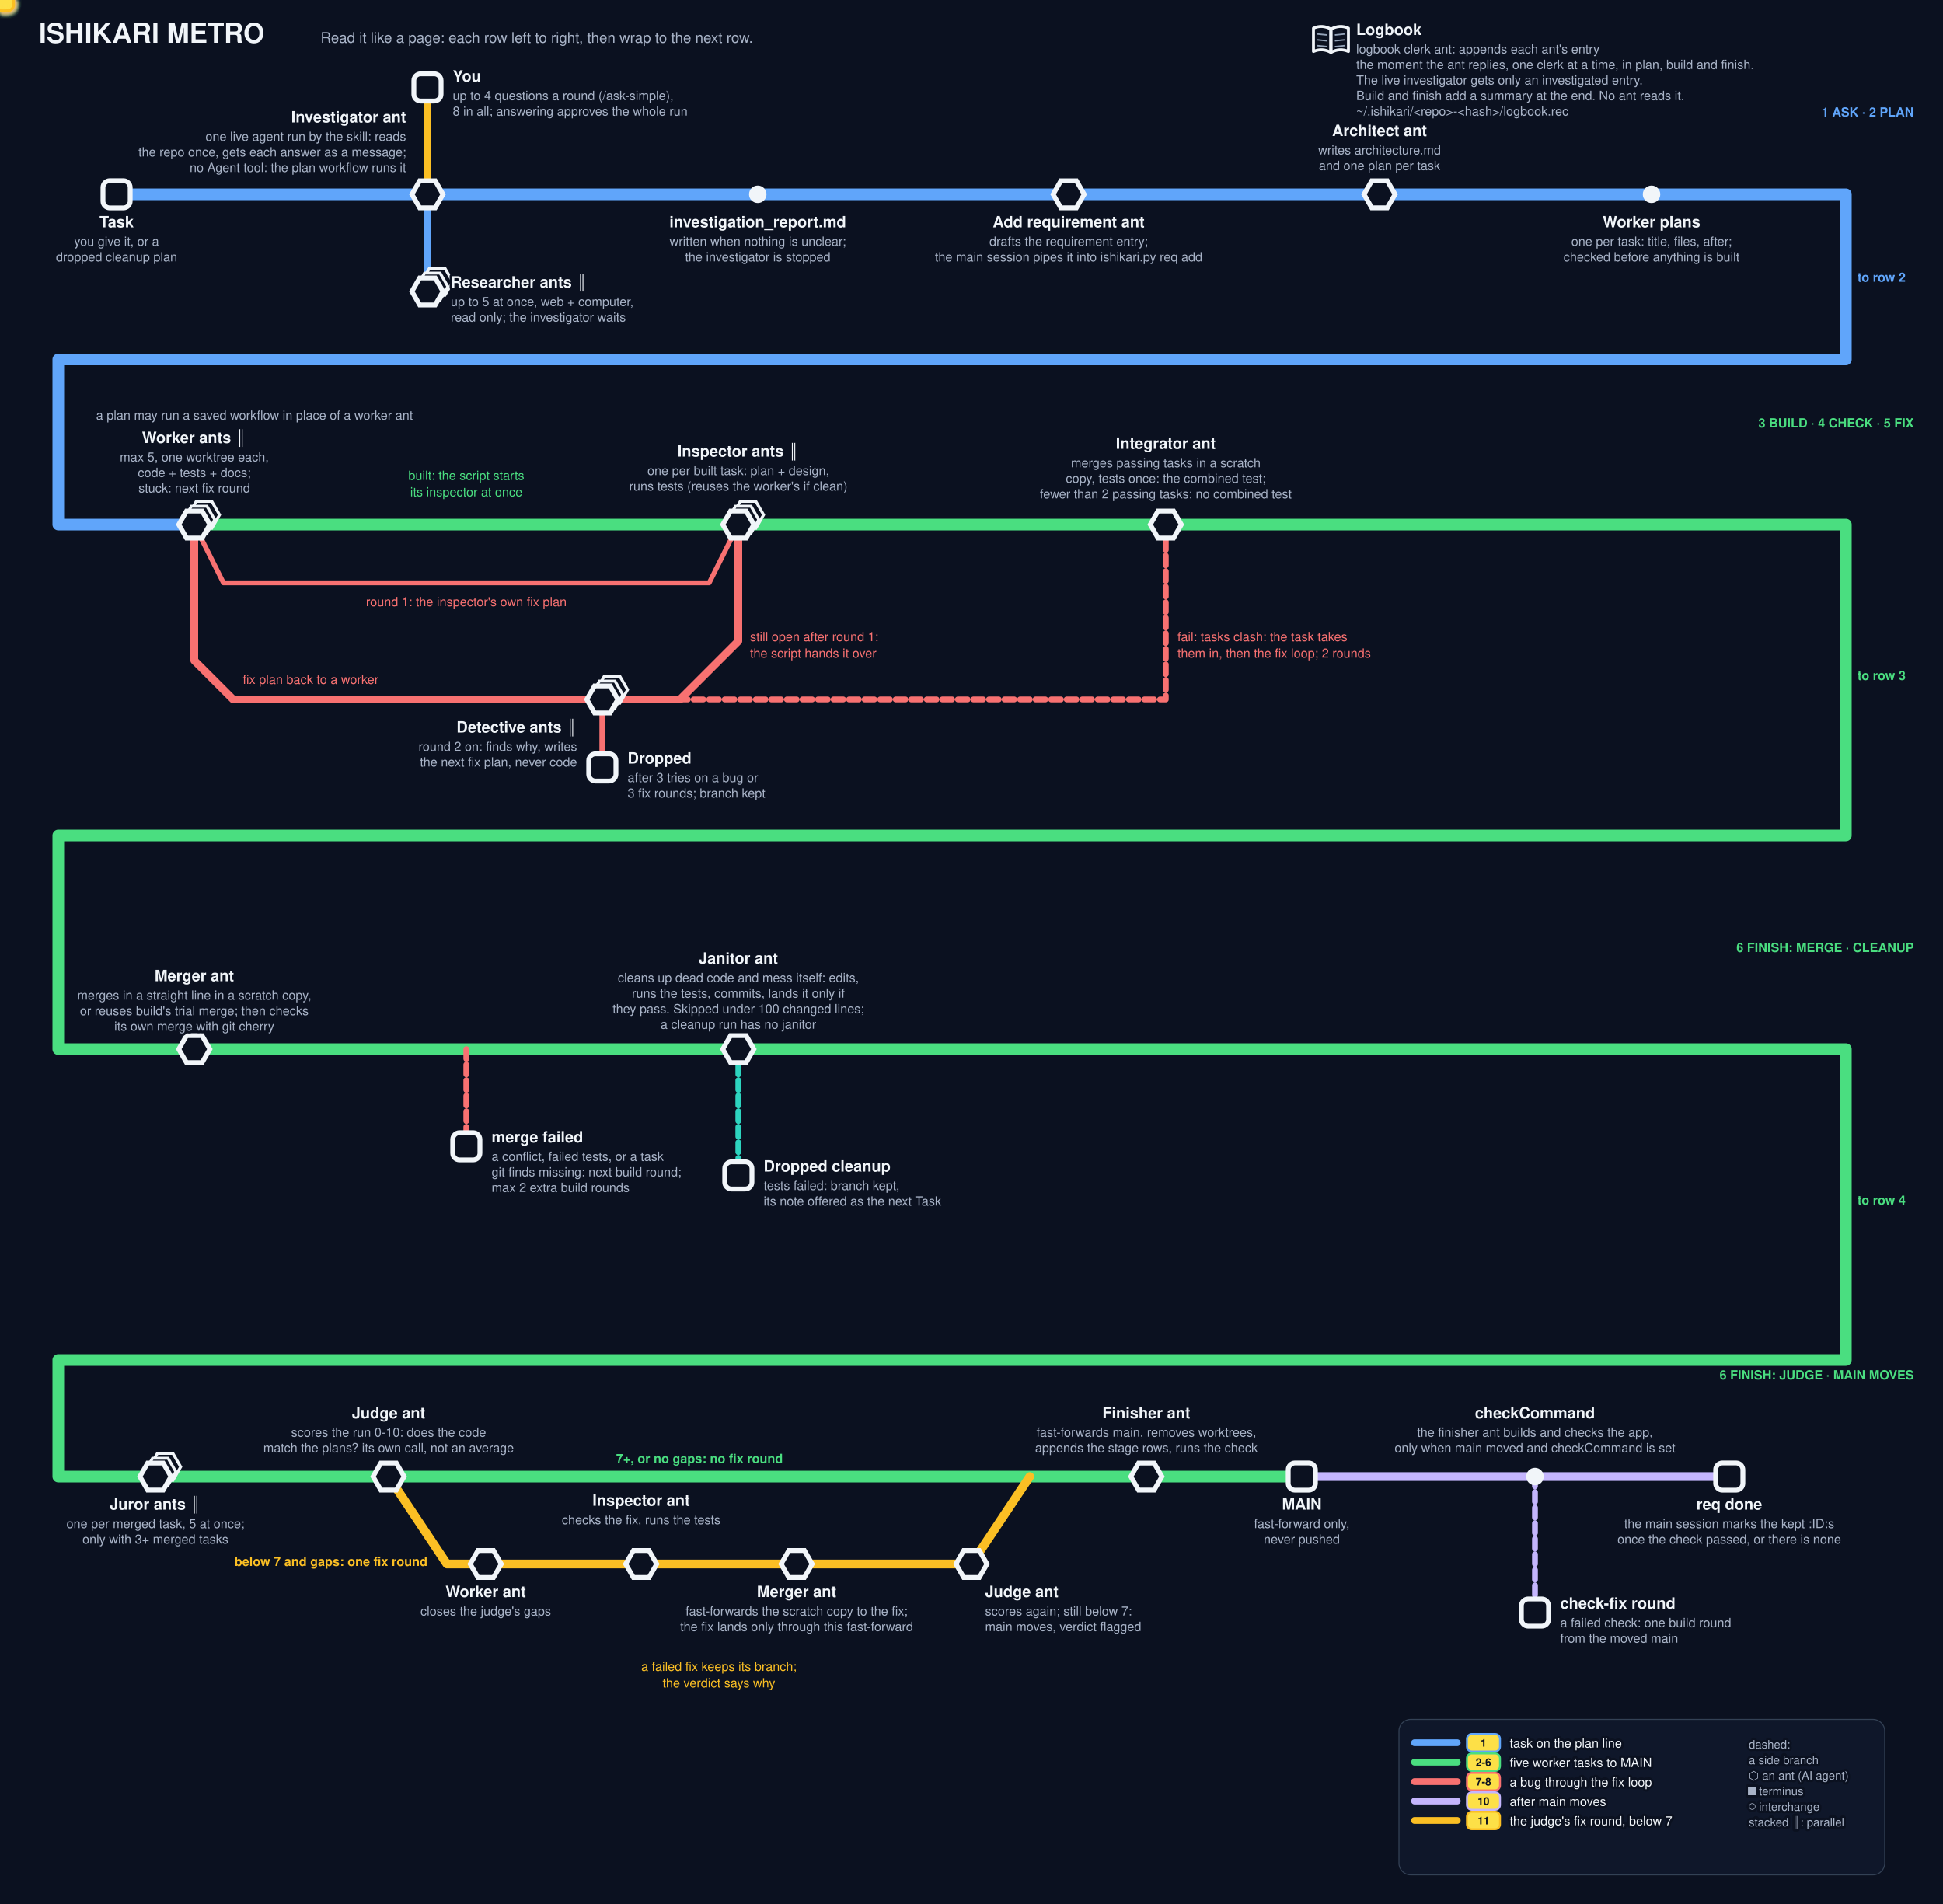
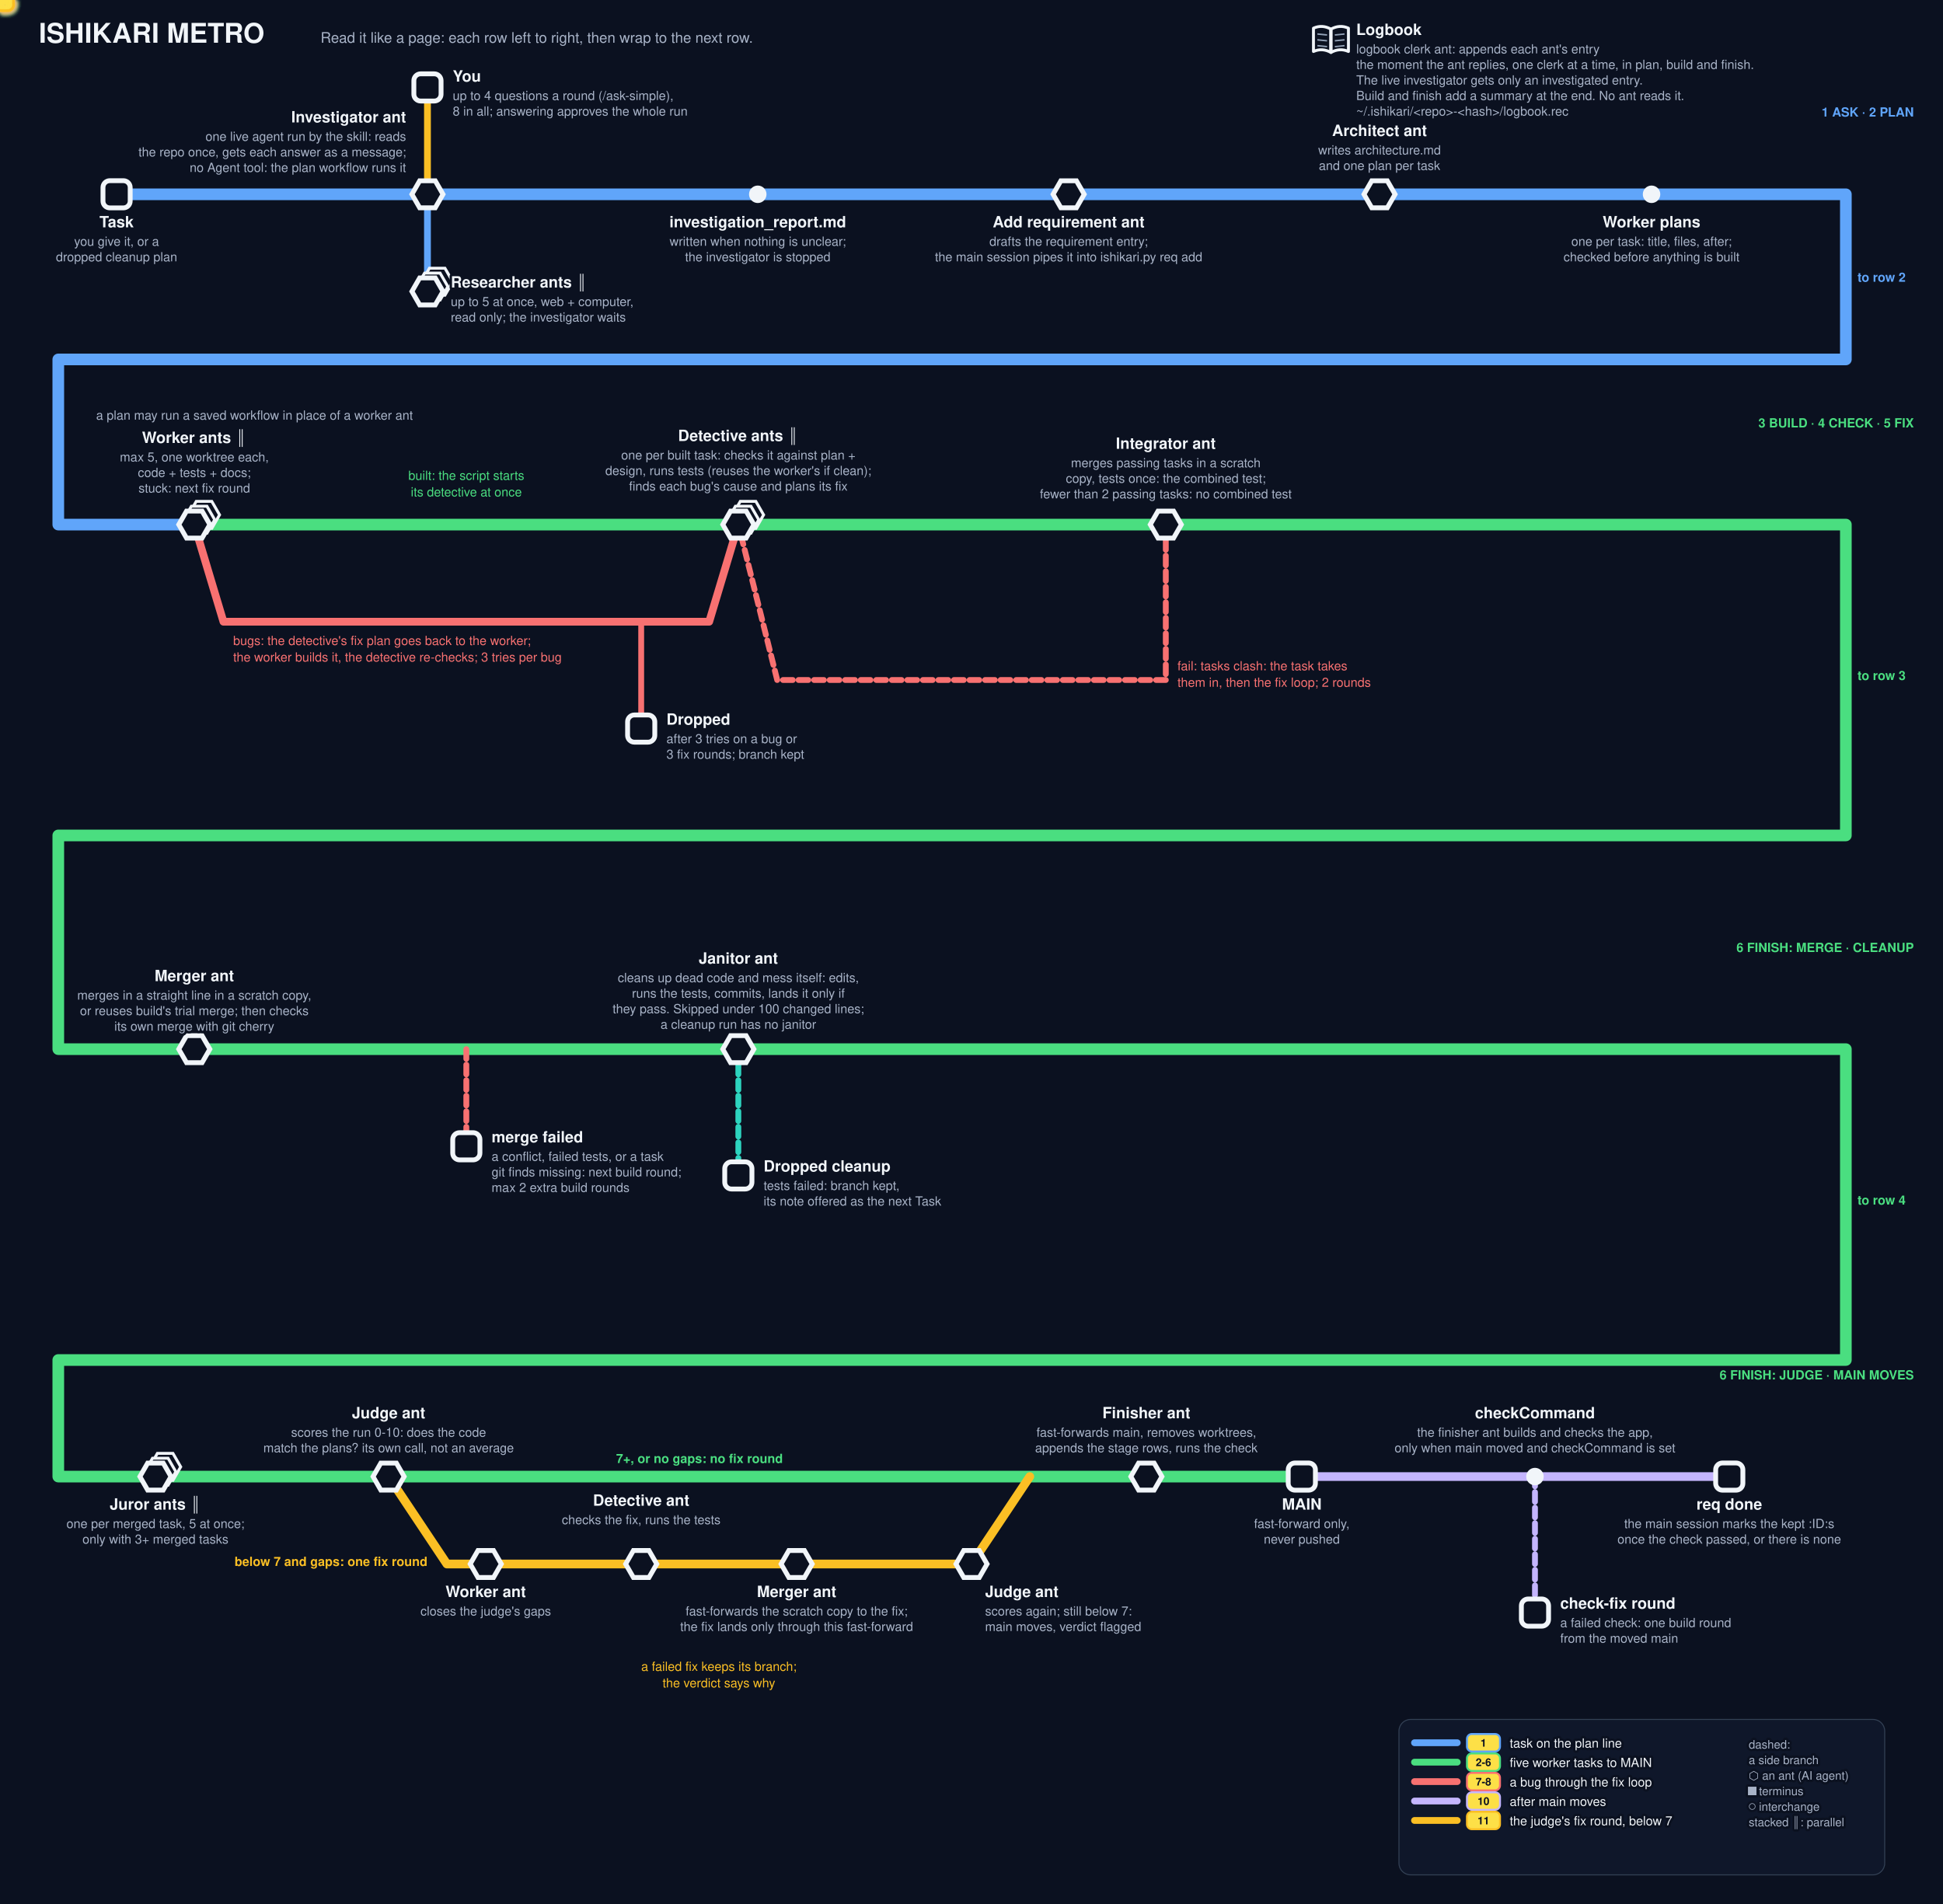
<svg xmlns="http://www.w3.org/2000/svg" viewBox="0 0 2000 1960" width="2000" height="1960" font-family="ui-sans-serif,-apple-system,Helvetica,Arial,sans-serif">
  <defs>
    <filter id="g" x="-100%" y="-100%" width="300%" height="300%">
      <feGaussianBlur stdDeviation="3" result="b" />
      <feMerge>
        <feMergeNode in="b" />
        <feMergeNode in="SourceGraphic" />
      </feMerge>
    </filter>
  </defs>
  <style>.h{paint-order:stroke;stroke:#0B1120;stroke-width:5px;stroke-linejoin:round}.flow{animation:f 1.2s linear infinite}@keyframes f{to{stroke-dashoffset:-32}}</style>
  <rect width="2000" height="1960" fill="#0B1120" />
  <text class="h" x="40" y="44" fill="#F1F5F9" font-size="28" text-anchor="start" font-weight="800">ISHIKARI METRO</text>
  <text class="h" x="330" y="44" fill="#A8B3C7" font-size="15" text-anchor="start" font-weight="400">Read it like a page: each row left to right, then wrap to the next row.</text>
  <text class="h" x="1970" y="120" fill="#60A5FA" font-size="13" text-anchor="end" font-weight="800">1 ASK  ·  2 PLAN</text>
  <text class="h" x="1970" y="440" fill="#4ADE80" font-size="13" text-anchor="end" font-weight="800">3 BUILD  ·  4 CHECK  ·  5 FIX</text>
  <text class="h" x="1970" y="980" fill="#4ADE80" font-size="13" text-anchor="end" font-weight="800">6 FINISH: MERGE  ·  CLEANUP</text>
  <text class="h" x="1970" y="1420" fill="#4ADE80" font-size="13" text-anchor="end" font-weight="800">6 FINISH: JUDGE  ·  MAIN MOVES</text>
  <path id="L-plan" d="M120,200 L1900,200 L1900,370 L60,370 L60,540 L200,540" fill="none" stroke="#60A5FA" stroke-width="12" stroke-linejoin="round" stroke-linecap="round" />
  <path id="L-ask" d="M440,200 L440,90" fill="none" stroke="#FBBF24" stroke-width="7" stroke-linejoin="round" stroke-linecap="round" />
  <path id="L-res" d="M440,200 L440,300" fill="none" stroke="#60A5FA" stroke-width="7" stroke-linejoin="round" stroke-linecap="round" />
  <path id="L-build" d="M200,540 L1900,540 L1900,860 L60,860 L60,1080 L1900,1080 L1900,1400 L60,1400 L60,1520 L1340,1520" fill="none" stroke="none" stroke-width="12" stroke-linejoin="round" stroke-linecap="round" />
  <path id="L-g1" d="M200,540 L1900,540 L1900,860 L60,860 L60,1080 L1900,1080 L1900,1400 L60,1400 L60,1520 L1340,1520" fill="none" stroke="#4ADE80" stroke-width="12" stroke-linejoin="round" stroke-linecap="round" />
-   <path id="L-bugin" d="M760,540 L760,660 L700,720 L620,720" fill="none" stroke="#F87171" stroke-width="8" stroke-linejoin="round" stroke-linecap="round" />
-   <path id="L-clash" d="M1200,540 L1200,720 L620,720" fill="none" stroke="#F87171" stroke-width="6" stroke-linejoin="round" stroke-linecap="round" stroke-dasharray="10 6" class="flow" />
-   <path id="L-bugout" d="M620,720 L240,720 L200,680 L200,540" fill="none" stroke="#F87171" stroke-width="8" stroke-linejoin="round" stroke-linecap="round" />
-   <path id="L-r1" d="M760,540 L730,600 L230,600 L200,540" fill="none" stroke="#F87171" stroke-width="5" stroke-linejoin="round" stroke-linecap="round" />
-   <path id="L-drop" d="M620,720 L620,790" fill="none" stroke="#F87171" stroke-width="6" stroke-linejoin="round" stroke-linecap="round" />
+   <path id="L-fix" d="M760,540 L730,640 L230,640 L200,540" fill="none" stroke="#F87171" stroke-width="8" stroke-linejoin="round" stroke-linecap="round" />
+   <path id="L-fixloop" d="M200,540 L760,540 L730,640 L230,640 L200,540" fill="none" stroke="none" stroke-width="8" stroke-linejoin="round" stroke-linecap="round" />
+   <path id="L-clash" d="M1200,540 L1200,700 L800,700 L760,540" fill="none" stroke="#F87171" stroke-width="6" stroke-linejoin="round" stroke-linecap="round" stroke-dasharray="10 6" class="flow" />
+   <path id="L-drop" d="M660,640 L660,740" fill="none" stroke="#F87171" stroke-width="6" stroke-linejoin="round" stroke-linecap="round" />
  <path id="L-mfail" d="M480,1080 L480,1180" fill="none" stroke="#F87171" stroke-width="6" stroke-linejoin="round" stroke-linecap="round" stroke-dasharray="10 6" class="flow" />
  <path id="L-tdrop" d="M760,1080 L760,1200" fill="none" stroke="#2DD4BF" stroke-width="6" stroke-linejoin="round" stroke-linecap="round" stroke-dasharray="10 6" class="flow" />
  <path id="L-jfix" d="M400,1520 L460,1610 L1000,1610 L1060,1520" fill="none" stroke="#FBBF24" stroke-width="9" stroke-linejoin="round" stroke-linecap="round" />
  <path id="L-after" d="M1340,1520 L1780,1520" fill="none" stroke="#C4B5FD" stroke-width="9" stroke-linejoin="round" stroke-linecap="round" />
  <path id="L-cfix" d="M1580,1520 L1580,1660" fill="none" stroke="#C4B5FD" stroke-width="6" stroke-linejoin="round" stroke-linecap="round" stroke-dasharray="10 6" class="flow" />
  <text class="h" x="1912" y="290" fill="#60A5FA" font-size="13" text-anchor="start" font-weight="700">to row 2</text>
  <text class="h" x="262" y="432" fill="#A8B3C7" font-size="13" text-anchor="middle" font-weight="400">a plan may run a saved workflow in place of a worker ant</text>
  <text class="h" x="480" y="494" fill="#4ADE80" font-size="13" text-anchor="middle" font-weight="400">built: the script starts</text>
-   <text class="h" x="480" y="511" fill="#4ADE80" font-size="13" text-anchor="middle" font-weight="400">its inspector at once</text>
+   <text class="h" x="480" y="511" fill="#4ADE80" font-size="13" text-anchor="middle" font-weight="400">its detective at once</text>
+   <text class="h" x="240" y="664" fill="#F87171" font-size="13" text-anchor="start" font-weight="400">bugs: the detective's fix plan goes back to the worker;</text>
+   <text class="h" x="240" y="681" fill="#F87171" font-size="13" text-anchor="start" font-weight="400">the worker builds it, the detective re-checks; 3 tries per bug</text>
  <text class="h" x="1912" y="700" fill="#4ADE80" font-size="13" text-anchor="start" font-weight="700">to row 3</text>
  <text class="h" x="1912" y="1240" fill="#4ADE80" font-size="13" text-anchor="start" font-weight="700">to row 4</text>
-   <text class="h" x="772" y="660" fill="#F87171" font-size="13" text-anchor="start" font-weight="400">still open after round 1:</text>
-   <text class="h" x="772" y="677" fill="#F87171" font-size="13" text-anchor="start" font-weight="400">the script hands it over</text>
-   <text class="h" x="480" y="624" fill="#F87171" font-size="13" text-anchor="middle" font-weight="400">round 1: the inspector's own fix plan</text>
-   <text class="h" x="1212" y="660" fill="#F87171" font-size="13" text-anchor="start" font-weight="400">fail: tasks clash: the task takes</text>
-   <text class="h" x="1212" y="677" fill="#F87171" font-size="13" text-anchor="start" font-weight="400">them in, then the fix loop; 2 rounds</text>
-   <text class="h" x="250" y="704" fill="#F87171" font-size="13" text-anchor="start" font-weight="400">fix plan back to a worker</text>
+   <text class="h" x="1212" y="690" fill="#F87171" font-size="13" text-anchor="start" font-weight="400">fail: tasks clash: the task takes</text>
+   <text class="h" x="1212" y="707" fill="#F87171" font-size="13" text-anchor="start" font-weight="400">them in, then the fix loop; 2 rounds</text>
  <text class="h" x="720" y="1506" fill="#4ADE80" font-size="13" text-anchor="middle" font-weight="700">7+, or no gaps: no fix round</text>
  <text class="h" x="440" y="1612" fill="#FBBF24" font-size="13" text-anchor="end" font-weight="700">below 7 and gaps: one fix round</text>
  <text class="h" x="740" y="1720" fill="#FBBF24" font-size="13" text-anchor="middle" font-weight="400">a failed fix keeps its branch;</text>
  <text class="h" x="740" y="1737" fill="#FBBF24" font-size="13" text-anchor="middle" font-weight="400">the verdict says why</text>
  <rect x="106" y="186" width="28" height="28" rx="7" fill="#0B1120" stroke="#F1F5F9" stroke-width="5" />
  <text class="h" x="120" y="234" fill="#F1F5F9" font-size="16" text-anchor="middle" font-weight="700">Task</text>
  <text class="h" x="120" y="253" fill="#A8B3C7" font-size="13" text-anchor="middle" font-weight="400">you give it, or a</text>
  <text class="h" x="120" y="269" fill="#A8B3C7" font-size="13" text-anchor="middle" font-weight="400">dropped cleanup plan</text>
  <polygon points="424.0,200.0 432.0,186.1 448.0,186.1 456.0,200.0 448.0,213.9 432.0,213.9" fill="#0B1120" stroke="#F1F5F9" stroke-width="5" />
  <text class="h" x="418" y="126" fill="#F1F5F9" font-size="16" text-anchor="end" font-weight="700">Investigator ant</text>
  <text class="h" x="418" y="145" fill="#A8B3C7" font-size="13" text-anchor="end" font-weight="400">one live agent run by the skill: reads</text>
  <text class="h" x="418" y="161" fill="#A8B3C7" font-size="13" text-anchor="end" font-weight="400">the repo once, gets each answer as a message;</text>
  <text class="h" x="418" y="177" fill="#A8B3C7" font-size="13" text-anchor="end" font-weight="400">no Agent tool: the plan workflow runs it</text>
  <rect x="426" y="76" width="28" height="28" rx="7" fill="#0B1120" stroke="#F1F5F9" stroke-width="5" />
  <text class="h" x="466" y="84" fill="#F1F5F9" font-size="16" text-anchor="start" font-weight="700">You</text>
  <text class="h" x="466" y="103" fill="#A8B3C7" font-size="13" text-anchor="start" font-weight="400">up to 4 questions a round (/ask-simple),</text>
  <text class="h" x="466" y="119" fill="#A8B3C7" font-size="13" text-anchor="start" font-weight="400">8 in all; answering approves the whole run</text>
  <polygon points="434.0,290.0 442.0,276.1 458.0,276.1 466.0,290.0 458.0,303.9 442.0,303.9" fill="#0B1120" stroke="#F1F5F9" stroke-width="3" />
  <polygon points="429.0,295.0 437.0,281.1 453.0,281.1 461.0,295.0 453.0,308.9 437.0,308.9" fill="#0B1120" stroke="#F1F5F9" stroke-width="3" />
  <polygon points="424.0,300.0 432.0,286.1 448.0,286.1 456.0,300.0 448.0,313.9 432.0,313.9" fill="#0B1120" stroke="#F1F5F9" stroke-width="5" />
  <text class="h" x="464" y="296" fill="#F1F5F9" font-size="16" text-anchor="start" font-weight="700">Researcher ants  ∥</text>
  <text class="h" x="464" y="315" fill="#A8B3C7" font-size="13" text-anchor="start" font-weight="400">up to 5 at once, web + computer,</text>
  <text class="h" x="464" y="331" fill="#A8B3C7" font-size="13" text-anchor="start" font-weight="400">read only; the investigator waits</text>
  <circle cx="780" cy="200" r="9" fill="#F1F5F9" />
  <text class="h" x="780" y="234" fill="#F1F5F9" font-size="16" text-anchor="middle" font-weight="700">investigation_report.md</text>
  <text class="h" x="780" y="253" fill="#A8B3C7" font-size="13" text-anchor="middle" font-weight="400">written when nothing is unclear;</text>
  <text class="h" x="780" y="269" fill="#A8B3C7" font-size="13" text-anchor="middle" font-weight="400">the investigator is stopped</text>
  <polygon points="1084.0,200.0 1092.0,186.1 1108.0,186.1 1116.0,200.0 1108.0,213.9 1092.0,213.9" fill="#0B1120" stroke="#F1F5F9" stroke-width="5" />
  <text class="h" x="1100" y="234" fill="#F1F5F9" font-size="16" text-anchor="middle" font-weight="700">Add requirement ant</text>
  <text class="h" x="1100" y="253" fill="#A8B3C7" font-size="13" text-anchor="middle" font-weight="400">drafts the requirement entry;</text>
  <text class="h" x="1100" y="269" fill="#A8B3C7" font-size="13" text-anchor="middle" font-weight="400">the main session pipes it into ishikari.py req add</text>
  <polygon points="1404.0,200.0 1412.0,186.1 1428.0,186.1 1436.0,200.0 1428.0,213.9 1412.0,213.9" fill="#0B1120" stroke="#F1F5F9" stroke-width="5" />
  <text class="h" x="1420" y="140" fill="#F1F5F9" font-size="16" text-anchor="middle" font-weight="700">Architect ant</text>
  <text class="h" x="1420" y="159" fill="#A8B3C7" font-size="13" text-anchor="middle" font-weight="400">writes architecture.md</text>
  <text class="h" x="1420" y="175" fill="#A8B3C7" font-size="13" text-anchor="middle" font-weight="400">and one plan per task</text>
  <circle cx="1700" cy="200" r="9" fill="#F1F5F9" />
  <text class="h" x="1700" y="234" fill="#F1F5F9" font-size="16" text-anchor="middle" font-weight="700">Worker plans</text>
  <text class="h" x="1700" y="253" fill="#A8B3C7" font-size="13" text-anchor="middle" font-weight="400">one per task: title, files, after;</text>
  <text class="h" x="1700" y="269" fill="#A8B3C7" font-size="13" text-anchor="middle" font-weight="400">checked before anything is built</text>
  <path d="M1370,30 Q1361,25 1352,29 L1352,53 Q1361,49 1370,54 Z" fill="#0B1120" stroke="#F1F5F9" stroke-width="3" stroke-linejoin="round" />
  <path d="M1370,30 Q1379,25 1388,29 L1388,53 Q1379,49 1370,54 Z" fill="#0B1120" stroke="#F1F5F9" stroke-width="3" stroke-linejoin="round" />
  <line x1="1370" y1="30" x2="1370" y2="54" stroke="#F1F5F9" stroke-width="3" />
  <line x1="1366" y1="36" x2="1356" y2="35" stroke="#94A3B8" stroke-width="1.5" />
  <line x1="1366" y1="42" x2="1356" y2="41" stroke="#94A3B8" stroke-width="1.5" />
  <line x1="1366" y1="48" x2="1356" y2="47" stroke="#94A3B8" stroke-width="1.5" />
  <line x1="1374" y1="36" x2="1384" y2="35" stroke="#94A3B8" stroke-width="1.5" />
  <line x1="1374" y1="42" x2="1384" y2="41" stroke="#94A3B8" stroke-width="1.5" />
  <line x1="1374" y1="48" x2="1384" y2="47" stroke="#94A3B8" stroke-width="1.5" />
  <text class="h" x="1396" y="36" fill="#F1F5F9" font-size="16" text-anchor="start" font-weight="700">Logbook</text>
  <text class="h" x="1396" y="55" fill="#A8B3C7" font-size="13" text-anchor="start" font-weight="400">logbook clerk ant: appends each ant's entry</text>
  <text class="h" x="1396" y="71" fill="#A8B3C7" font-size="13" text-anchor="start" font-weight="400">the moment the ant replies, one clerk at a time, in plan, build and finish.</text>
  <text class="h" x="1396" y="87" fill="#A8B3C7" font-size="13" text-anchor="start" font-weight="400">The live investigator gets only an investigated entry.</text>
  <text class="h" x="1396" y="103" fill="#A8B3C7" font-size="13" text-anchor="start" font-weight="400">Build and finish add a summary at the end. No ant reads it.</text>
  <text class="h" x="1396" y="119" fill="#A8B3C7" font-size="13" text-anchor="start" font-weight="400">~/.ishikari/&lt;repo&gt;-&lt;hash&gt;/logbook.rec</text>
  <polygon points="194.0,530.0 202.0,516.1 218.0,516.1 226.0,530.0 218.0,543.9 202.0,543.9" fill="#0B1120" stroke="#F1F5F9" stroke-width="3" />
  <polygon points="189.0,535.0 197.0,521.1 213.0,521.1 221.0,535.0 213.0,548.9 197.0,548.9" fill="#0B1120" stroke="#F1F5F9" stroke-width="3" />
  <polygon points="184.0,540.0 192.0,526.1 208.0,526.1 216.0,540.0 208.0,553.9 192.0,553.9" fill="#0B1120" stroke="#F1F5F9" stroke-width="5" />
  <text class="h" x="200" y="456" fill="#F1F5F9" font-size="16" text-anchor="middle" font-weight="700">Worker ants  ∥</text>
  <text class="h" x="200" y="475" fill="#A8B3C7" font-size="13" text-anchor="middle" font-weight="400">max 5, one worktree each,</text>
  <text class="h" x="200" y="491" fill="#A8B3C7" font-size="13" text-anchor="middle" font-weight="400">code + tests + docs;</text>
  <text class="h" x="200" y="507" fill="#A8B3C7" font-size="13" text-anchor="middle" font-weight="400">stuck: next fix round</text>
  <polygon points="754.0,530.0 762.0,516.1 778.0,516.1 786.0,530.0 778.0,543.9 762.0,543.9" fill="#0B1120" stroke="#F1F5F9" stroke-width="3" />
  <polygon points="749.0,535.0 757.0,521.1 773.0,521.1 781.0,535.0 773.0,548.9 757.0,548.9" fill="#0B1120" stroke="#F1F5F9" stroke-width="3" />
  <polygon points="744.0,540.0 752.0,526.1 768.0,526.1 776.0,540.0 768.0,553.9 752.0,553.9" fill="#0B1120" stroke="#F1F5F9" stroke-width="5" />
-   <text class="h" x="760" y="470" fill="#F1F5F9" font-size="16" text-anchor="middle" font-weight="700">Inspector ants  ∥</text>
-   <text class="h" x="760" y="489" fill="#A8B3C7" font-size="13" text-anchor="middle" font-weight="400">one per built task: plan + design,</text>
-   <text class="h" x="760" y="505" fill="#A8B3C7" font-size="13" text-anchor="middle" font-weight="400">runs tests (reuses the worker's if clean)</text>
+   <text class="h" x="760" y="454" fill="#F1F5F9" font-size="16" text-anchor="middle" font-weight="700">Detective ants  ∥</text>
+   <text class="h" x="760" y="473" fill="#A8B3C7" font-size="13" text-anchor="middle" font-weight="400">one per built task: checks it against plan +</text>
+   <text class="h" x="760" y="489" fill="#A8B3C7" font-size="13" text-anchor="middle" font-weight="400">design, runs tests (reuses the worker's if clean);</text>
+   <text class="h" x="760" y="505" fill="#A8B3C7" font-size="13" text-anchor="middle" font-weight="400">finds each bug's cause and plans its fix</text>
  <polygon points="1184.0,540.0 1192.0,526.1 1208.0,526.1 1216.0,540.0 1208.0,553.9 1192.0,553.9" fill="#0B1120" stroke="#F1F5F9" stroke-width="5" />
  <text class="h" x="1200" y="462" fill="#F1F5F9" font-size="16" text-anchor="middle" font-weight="700">Integrator ant</text>
  <text class="h" x="1200" y="481" fill="#A8B3C7" font-size="13" text-anchor="middle" font-weight="400">merges passing tasks in a scratch</text>
  <text class="h" x="1200" y="497" fill="#A8B3C7" font-size="13" text-anchor="middle" font-weight="400">copy, tests once: the combined test;</text>
  <text class="h" x="1200" y="513" fill="#A8B3C7" font-size="13" text-anchor="middle" font-weight="400">fewer than 2 passing tasks: no combined test</text>
-   <polygon points="614.0,710.0 622.0,696.1 638.0,696.1 646.0,710.0 638.0,723.9 622.0,723.9" fill="#0B1120" stroke="#F1F5F9" stroke-width="3" />
-   <polygon points="609.0,715.0 617.0,701.1 633.0,701.1 641.0,715.0 633.0,728.9 617.0,728.9" fill="#0B1120" stroke="#F1F5F9" stroke-width="3" />
-   <polygon points="604.0,720.0 612.0,706.1 628.0,706.1 636.0,720.0 628.0,733.9 612.0,733.9" fill="#0B1120" stroke="#F1F5F9" stroke-width="5" />
-   <text class="h" x="594" y="754" fill="#F1F5F9" font-size="16" text-anchor="end" font-weight="700">Detective ants  ∥</text>
-   <text class="h" x="594" y="773" fill="#A8B3C7" font-size="13" text-anchor="end" font-weight="400">round 2 on: finds why, writes</text>
-   <text class="h" x="594" y="789" fill="#A8B3C7" font-size="13" text-anchor="end" font-weight="400">the next fix plan, never code</text>
-   <rect x="606" y="776" width="28" height="28" rx="7" fill="#0B1120" stroke="#F1F5F9" stroke-width="5" />
-   <text class="h" x="646" y="786" fill="#F1F5F9" font-size="16" text-anchor="start" font-weight="700">Dropped</text>
-   <text class="h" x="646" y="805" fill="#A8B3C7" font-size="13" text-anchor="start" font-weight="400">after 3 tries on a bug or</text>
-   <text class="h" x="646" y="821" fill="#A8B3C7" font-size="13" text-anchor="start" font-weight="400">3 fix rounds; branch kept</text>
+   <rect x="646" y="736" width="28" height="28" rx="7" fill="#0B1120" stroke="#F1F5F9" stroke-width="5" />
+   <text class="h" x="686" y="746" fill="#F1F5F9" font-size="16" text-anchor="start" font-weight="700">Dropped</text>
+   <text class="h" x="686" y="765" fill="#A8B3C7" font-size="13" text-anchor="start" font-weight="400">after 3 tries on a bug or</text>
+   <text class="h" x="686" y="781" fill="#A8B3C7" font-size="13" text-anchor="start" font-weight="400">3 fix rounds; branch kept</text>
  <polygon points="184.0,1080.0 192.0,1066.1 208.0,1066.1 216.0,1080.0 208.0,1093.9 192.0,1093.9" fill="#0B1120" stroke="#F1F5F9" stroke-width="5" />
  <text class="h" x="200" y="1010" fill="#F1F5F9" font-size="16" text-anchor="middle" font-weight="700">Merger ant</text>
  <text class="h" x="200" y="1029" fill="#A8B3C7" font-size="13" text-anchor="middle" font-weight="400">merges in a straight line in a scratch copy,</text>
  <text class="h" x="200" y="1045" fill="#A8B3C7" font-size="13" text-anchor="middle" font-weight="400">or reuses build's trial merge; then checks</text>
  <text class="h" x="200" y="1061" fill="#A8B3C7" font-size="13" text-anchor="middle" font-weight="400">its own merge with git cherry</text>
  <rect x="466" y="1166" width="28" height="28" rx="7" fill="#0B1120" stroke="#F1F5F9" stroke-width="5" />
  <text class="h" x="506" y="1176" fill="#F1F5F9" font-size="16" text-anchor="start" font-weight="700">merge failed</text>
  <text class="h" x="506" y="1195" fill="#A8B3C7" font-size="13" text-anchor="start" font-weight="400">a conflict, failed tests, or a task</text>
  <text class="h" x="506" y="1211" fill="#A8B3C7" font-size="13" text-anchor="start" font-weight="400">git finds missing: next build round;</text>
  <text class="h" x="506" y="1227" fill="#A8B3C7" font-size="13" text-anchor="start" font-weight="400">max 2 extra build rounds</text>
  <polygon points="744.0,1080.0 752.0,1066.1 768.0,1066.1 776.0,1080.0 768.0,1093.9 752.0,1093.9" fill="#0B1120" stroke="#F1F5F9" stroke-width="5" />
  <text class="h" x="760" y="992" fill="#F1F5F9" font-size="16" text-anchor="middle" font-weight="700">Janitor ant</text>
  <text class="h" x="760" y="1011" fill="#A8B3C7" font-size="13" text-anchor="middle" font-weight="400">cleans up dead code and mess itself: edits,</text>
  <text class="h" x="760" y="1027" fill="#A8B3C7" font-size="13" text-anchor="middle" font-weight="400">runs the tests, commits, lands it only if</text>
  <text class="h" x="760" y="1043" fill="#A8B3C7" font-size="13" text-anchor="middle" font-weight="400">they pass. Skipped under 100 changed lines;</text>
  <text class="h" x="760" y="1059" fill="#A8B3C7" font-size="13" text-anchor="middle" font-weight="400">a cleanup run has no janitor</text>
  <rect x="746" y="1196" width="28" height="28" rx="7" fill="#0B1120" stroke="#F1F5F9" stroke-width="5" />
  <text class="h" x="786" y="1206" fill="#F1F5F9" font-size="16" text-anchor="start" font-weight="700">Dropped cleanup</text>
  <text class="h" x="786" y="1225" fill="#A8B3C7" font-size="13" text-anchor="start" font-weight="400">tests failed: branch kept,</text>
  <text class="h" x="786" y="1241" fill="#A8B3C7" font-size="13" text-anchor="start" font-weight="400">its note offered as the next Task</text>
  <polygon points="154.0,1510.0 162.0,1496.1 178.0,1496.1 186.0,1510.0 178.0,1523.9 162.0,1523.9" fill="#0B1120" stroke="#F1F5F9" stroke-width="3" />
  <polygon points="149.0,1515.0 157.0,1501.1 173.0,1501.1 181.0,1515.0 173.0,1528.9 157.0,1528.9" fill="#0B1120" stroke="#F1F5F9" stroke-width="3" />
  <polygon points="144.0,1520.0 152.0,1506.1 168.0,1506.1 176.0,1520.0 168.0,1533.9 152.0,1533.9" fill="#0B1120" stroke="#F1F5F9" stroke-width="5" />
  <text class="h" x="160" y="1554" fill="#F1F5F9" font-size="16" text-anchor="middle" font-weight="700">Juror ants  ∥</text>
  <text class="h" x="160" y="1573" fill="#A8B3C7" font-size="13" text-anchor="middle" font-weight="400">one per merged task, 5 at once;</text>
  <text class="h" x="160" y="1589" fill="#A8B3C7" font-size="13" text-anchor="middle" font-weight="400">only with 3+ merged tasks</text>
  <polygon points="384.0,1520.0 392.0,1506.1 408.0,1506.1 416.0,1520.0 408.0,1533.9 392.0,1533.9" fill="#0B1120" stroke="#F1F5F9" stroke-width="5" />
  <text class="h" x="400" y="1460" fill="#F1F5F9" font-size="16" text-anchor="middle" font-weight="700">Judge ant</text>
  <text class="h" x="400" y="1479" fill="#A8B3C7" font-size="13" text-anchor="middle" font-weight="400">scores the run 0-10: does the code</text>
  <text class="h" x="400" y="1495" fill="#A8B3C7" font-size="13" text-anchor="middle" font-weight="400">match the plans? its own call, not an average</text>
  <polygon points="484.0,1610.0 492.0,1596.1 508.0,1596.1 516.0,1610.0 508.0,1623.9 492.0,1623.9" fill="#0B1120" stroke="#F1F5F9" stroke-width="5" />
  <text class="h" x="500" y="1644" fill="#F1F5F9" font-size="16" text-anchor="middle" font-weight="700">Worker ant</text>
  <text class="h" x="500" y="1663" fill="#A8B3C7" font-size="13" text-anchor="middle" font-weight="400">closes the judge's gaps</text>
  <polygon points="644.0,1610.0 652.0,1596.1 668.0,1596.1 676.0,1610.0 668.0,1623.9 652.0,1623.9" fill="#0B1120" stroke="#F1F5F9" stroke-width="5" />
-   <text class="h" x="660" y="1550" fill="#F1F5F9" font-size="16" text-anchor="middle" font-weight="700">Inspector ant</text>
+   <text class="h" x="660" y="1550" fill="#F1F5F9" font-size="16" text-anchor="middle" font-weight="700">Detective ant</text>
  <text class="h" x="660" y="1569" fill="#A8B3C7" font-size="13" text-anchor="middle" font-weight="400">checks the fix, runs the tests</text>
  <polygon points="804.0,1610.0 812.0,1596.1 828.0,1596.1 836.0,1610.0 828.0,1623.9 812.0,1623.9" fill="#0B1120" stroke="#F1F5F9" stroke-width="5" />
  <text class="h" x="820" y="1644" fill="#F1F5F9" font-size="16" text-anchor="middle" font-weight="700">Merger ant</text>
  <text class="h" x="820" y="1663" fill="#A8B3C7" font-size="13" text-anchor="middle" font-weight="400">fast-forwards the scratch copy to the fix;</text>
  <text class="h" x="820" y="1679" fill="#A8B3C7" font-size="13" text-anchor="middle" font-weight="400">the fix lands only through this fast-forward</text>
  <polygon points="984.0,1610.0 992.0,1596.1 1008.0,1596.1 1016.0,1610.0 1008.0,1623.9 992.0,1623.9" fill="#0B1120" stroke="#F1F5F9" stroke-width="5" />
  <text class="h" x="1014" y="1644" fill="#F1F5F9" font-size="16" text-anchor="start" font-weight="700">Judge ant</text>
  <text class="h" x="1014" y="1663" fill="#A8B3C7" font-size="13" text-anchor="start" font-weight="400">scores again; still below 7:</text>
  <text class="h" x="1014" y="1679" fill="#A8B3C7" font-size="13" text-anchor="start" font-weight="400">main moves, verdict flagged</text>
  <polygon points="1164.0,1520.0 1172.0,1506.1 1188.0,1506.1 1196.0,1520.0 1188.0,1533.9 1172.0,1533.9" fill="#0B1120" stroke="#F1F5F9" stroke-width="5" />
  <text class="h" x="1180" y="1460" fill="#F1F5F9" font-size="16" text-anchor="middle" font-weight="700">Finisher ant</text>
  <text class="h" x="1180" y="1479" fill="#A8B3C7" font-size="13" text-anchor="middle" font-weight="400">fast-forwards main, removes worktrees,</text>
  <text class="h" x="1180" y="1495" fill="#A8B3C7" font-size="13" text-anchor="middle" font-weight="400">appends the stage rows, runs the check</text>
  <rect x="1326" y="1506" width="28" height="28" rx="7" fill="#0B1120" stroke="#F1F5F9" stroke-width="5" />
  <text class="h" x="1340" y="1554" fill="#F1F5F9" font-size="16" text-anchor="middle" font-weight="700">MAIN</text>
  <text class="h" x="1340" y="1573" fill="#A8B3C7" font-size="13" text-anchor="middle" font-weight="400">fast-forward only,</text>
  <text class="h" x="1340" y="1589" fill="#A8B3C7" font-size="13" text-anchor="middle" font-weight="400">never pushed</text>
  <circle cx="1580" cy="1520" r="9" fill="#F1F5F9" />
  <text class="h" x="1580" y="1460" fill="#F1F5F9" font-size="16" text-anchor="middle" font-weight="700">checkCommand</text>
  <text class="h" x="1580" y="1479" fill="#A8B3C7" font-size="13" text-anchor="middle" font-weight="400">the finisher ant builds and checks the app,</text>
  <text class="h" x="1580" y="1495" fill="#A8B3C7" font-size="13" text-anchor="middle" font-weight="400">only when main moved and checkCommand is set</text>
  <rect x="1566" y="1646" width="28" height="28" rx="7" fill="#0B1120" stroke="#F1F5F9" stroke-width="5" />
  <text class="h" x="1606" y="1656" fill="#F1F5F9" font-size="16" text-anchor="start" font-weight="700">check-fix round</text>
  <text class="h" x="1606" y="1675" fill="#A8B3C7" font-size="13" text-anchor="start" font-weight="400">a failed check: one build round</text>
  <text class="h" x="1606" y="1691" fill="#A8B3C7" font-size="13" text-anchor="start" font-weight="400">from the moved main</text>
  <rect x="1766" y="1506" width="28" height="28" rx="7" fill="#0B1120" stroke="#F1F5F9" stroke-width="5" />
  <text class="h" x="1780" y="1554" fill="#F1F5F9" font-size="16" text-anchor="middle" font-weight="700">req done</text>
  <text class="h" x="1780" y="1573" fill="#A8B3C7" font-size="13" text-anchor="middle" font-weight="400">the main session marks the kept :ID:s</text>
  <text class="h" x="1780" y="1589" fill="#A8B3C7" font-size="13" text-anchor="middle" font-weight="400">once the check passed, or there is none</text>
  <g filter="url(#g)">
    <rect x="-14" y="-11" width="28" height="22" rx="6" fill="#FDE047" stroke="#60A5FA" stroke-width="3" />
    <text y="5" font-size="14" font-weight="800" fill="#0B1120" text-anchor="middle">1</text>
    <animateMotion dur="20s" begin="0s" repeatCount="indefinite">
      <mpath href="#L-plan" />
    </animateMotion>
  </g>
  <g filter="url(#g)">
    <rect x="-14" y="-11" width="28" height="22" rx="6" fill="#FDE047" stroke="#4ADE80" stroke-width="3" />
    <text y="5" font-size="14" font-weight="800" fill="#0B1120" text-anchor="middle">2</text>
    <animateMotion dur="28s" begin="0s" repeatCount="indefinite">
      <mpath href="#L-build" />
    </animateMotion>
  </g>
  <g filter="url(#g)">
    <rect x="-14" y="-11" width="28" height="22" rx="6" fill="#FDE047" stroke="#4ADE80" stroke-width="3" />
    <text y="5" font-size="14" font-weight="800" fill="#0B1120" text-anchor="middle">3</text>
    <animateMotion dur="28s" begin="-5.6s" repeatCount="indefinite">
      <mpath href="#L-build" />
    </animateMotion>
  </g>
  <g filter="url(#g)">
    <rect x="-14" y="-11" width="28" height="22" rx="6" fill="#FDE047" stroke="#4ADE80" stroke-width="3" />
    <text y="5" font-size="14" font-weight="800" fill="#0B1120" text-anchor="middle">4</text>
    <animateMotion dur="28s" begin="-11.2s" repeatCount="indefinite">
      <mpath href="#L-build" />
    </animateMotion>
  </g>
  <g filter="url(#g)">
    <rect x="-14" y="-11" width="28" height="22" rx="6" fill="#FDE047" stroke="#4ADE80" stroke-width="3" />
    <text y="5" font-size="14" font-weight="800" fill="#0B1120" text-anchor="middle">5</text>
    <animateMotion dur="28s" begin="-16.8s" repeatCount="indefinite">
      <mpath href="#L-build" />
    </animateMotion>
  </g>
  <g filter="url(#g)">
    <rect x="-14" y="-11" width="28" height="22" rx="6" fill="#FDE047" stroke="#4ADE80" stroke-width="3" />
    <text y="5" font-size="14" font-weight="800" fill="#0B1120" text-anchor="middle">6</text>
    <animateMotion dur="28s" begin="-22.4s" repeatCount="indefinite">
      <mpath href="#L-build" />
    </animateMotion>
  </g>
  <g filter="url(#g)">
    <rect x="-14" y="-11" width="28" height="22" rx="6" fill="#FDE047" stroke="#F87171" stroke-width="3" />
    <text y="5" font-size="14" font-weight="800" fill="#0B1120" text-anchor="middle">7</text>
-     <animateMotion dur="5s" begin="0s" repeatCount="indefinite">
-       <mpath href="#L-bugin" />
+     <animateMotion dur="8s" begin="0s" repeatCount="indefinite">
+       <mpath href="#L-fixloop" />
    </animateMotion>
  </g>
  <g filter="url(#g)">
    <rect x="-14" y="-11" width="28" height="22" rx="6" fill="#FDE047" stroke="#F87171" stroke-width="3" />
    <text y="5" font-size="14" font-weight="800" fill="#0B1120" text-anchor="middle">8</text>
-     <animateMotion dur="8s" begin="0s" repeatCount="indefinite">
-       <mpath href="#L-bugout" />
+     <animateMotion dur="8s" begin="-4s" repeatCount="indefinite">
+       <mpath href="#L-fixloop" />
    </animateMotion>
  </g>
  <g filter="url(#g)">
    <rect x="-14" y="-11" width="28" height="22" rx="6" fill="#FDE047" stroke="#C4B5FD" stroke-width="3" />
    <text y="5" font-size="14" font-weight="800" fill="#0B1120" text-anchor="middle">10</text>
    <animateMotion dur="5s" begin="0s" repeatCount="indefinite">
      <mpath href="#L-after" />
    </animateMotion>
  </g>
  <g filter="url(#g)">
    <rect x="-14" y="-11" width="28" height="22" rx="6" fill="#FDE047" stroke="#FBBF24" stroke-width="3" />
    <text y="5" font-size="14" font-weight="800" fill="#0B1120" text-anchor="middle">11</text>
    <animateMotion dur="5s" begin="0s" repeatCount="indefinite">
      <mpath href="#L-jfix" />
    </animateMotion>
  </g>
  <circle r="7" fill="#FDE047" filter="url(#g)">
    <animateMotion dur="6s" repeatCount="indefinite" keyPoints="0;1;0" keyTimes="0;0.5;1" calcMode="linear">
      <mpath href="#L-ask" />
    </animateMotion>
  </circle>
  <circle r="7" fill="#FDE047" filter="url(#g)">
    <animateMotion dur="5s" repeatCount="indefinite" keyPoints="0;1;0" keyTimes="0;0.5;1" calcMode="linear">
      <mpath href="#L-res" />
    </animateMotion>
  </circle>
  <rect x="1440" y="1770" width="500" height="160" rx="12" fill="#0F172A" stroke="#334155" />
  <line x1="1456" y1="1794" x2="1500" y2="1794" stroke="#60A5FA" stroke-width="7" stroke-linecap="round" />
  <rect x="1510" y="1785" width="34" height="18" rx="5" fill="#FDE047" stroke="#60A5FA" stroke-width="2" />
  <text x="1527" y="1798" font-size="11" font-weight="800" fill="#0B1120" text-anchor="middle">1</text>
  <text class="h" x="1554" y="1799" fill="#F1F5F9" font-size="13" text-anchor="start" font-weight="400">task on the plan line</text>
  <line x1="1456" y1="1814" x2="1500" y2="1814" stroke="#4ADE80" stroke-width="7" stroke-linecap="round" />
  <rect x="1510" y="1805" width="34" height="18" rx="5" fill="#FDE047" stroke="#4ADE80" stroke-width="2" />
  <text x="1527" y="1818" font-size="11" font-weight="800" fill="#0B1120" text-anchor="middle">2-6</text>
  <text class="h" x="1554" y="1819" fill="#F1F5F9" font-size="13" text-anchor="start" font-weight="400">five worker tasks to MAIN</text>
  <line x1="1456" y1="1834" x2="1500" y2="1834" stroke="#F87171" stroke-width="7" stroke-linecap="round" />
  <rect x="1510" y="1825" width="34" height="18" rx="5" fill="#FDE047" stroke="#F87171" stroke-width="2" />
  <text x="1527" y="1838" font-size="11" font-weight="800" fill="#0B1120" text-anchor="middle">7-8</text>
  <text class="h" x="1554" y="1839" fill="#F1F5F9" font-size="13" text-anchor="start" font-weight="400">a bug through the fix loop</text>
  <line x1="1456" y1="1854" x2="1500" y2="1854" stroke="#C4B5FD" stroke-width="7" stroke-linecap="round" />
  <rect x="1510" y="1845" width="34" height="18" rx="5" fill="#FDE047" stroke="#C4B5FD" stroke-width="2" />
  <text x="1527" y="1858" font-size="11" font-weight="800" fill="#0B1120" text-anchor="middle">10</text>
  <text class="h" x="1554" y="1859" fill="#F1F5F9" font-size="13" text-anchor="start" font-weight="400">after main moves</text>
  <line x1="1456" y1="1874" x2="1500" y2="1874" stroke="#FBBF24" stroke-width="7" stroke-linecap="round" />
  <rect x="1510" y="1865" width="34" height="18" rx="5" fill="#FDE047" stroke="#FBBF24" stroke-width="2" />
  <text x="1527" y="1878" font-size="11" font-weight="800" fill="#0B1120" text-anchor="middle">11</text>
  <text class="h" x="1554" y="1879" fill="#F1F5F9" font-size="13" text-anchor="start" font-weight="400">the judge's fix round, below 7</text>
  <text class="h" x="1800" y="1800" fill="#A8B3C7" font-size="12" text-anchor="start" font-weight="400">dashed:</text>
  <text class="h" x="1800" y="1816" fill="#A8B3C7" font-size="12" text-anchor="start" font-weight="400">a side branch</text>
  <text class="h" x="1800" y="1832" fill="#A8B3C7" font-size="12" text-anchor="start" font-weight="400">⬡ an ant (AI agent)</text>
  <text class="h" x="1800" y="1848" fill="#A8B3C7" font-size="12" text-anchor="start" font-weight="400">■ terminus</text>
  <text class="h" x="1800" y="1864" fill="#A8B3C7" font-size="12" text-anchor="start" font-weight="400">○ interchange</text>
  <text class="h" x="1800" y="1880" fill="#A8B3C7" font-size="12" text-anchor="start" font-weight="400">stacked ∥: parallel</text>
</svg>
